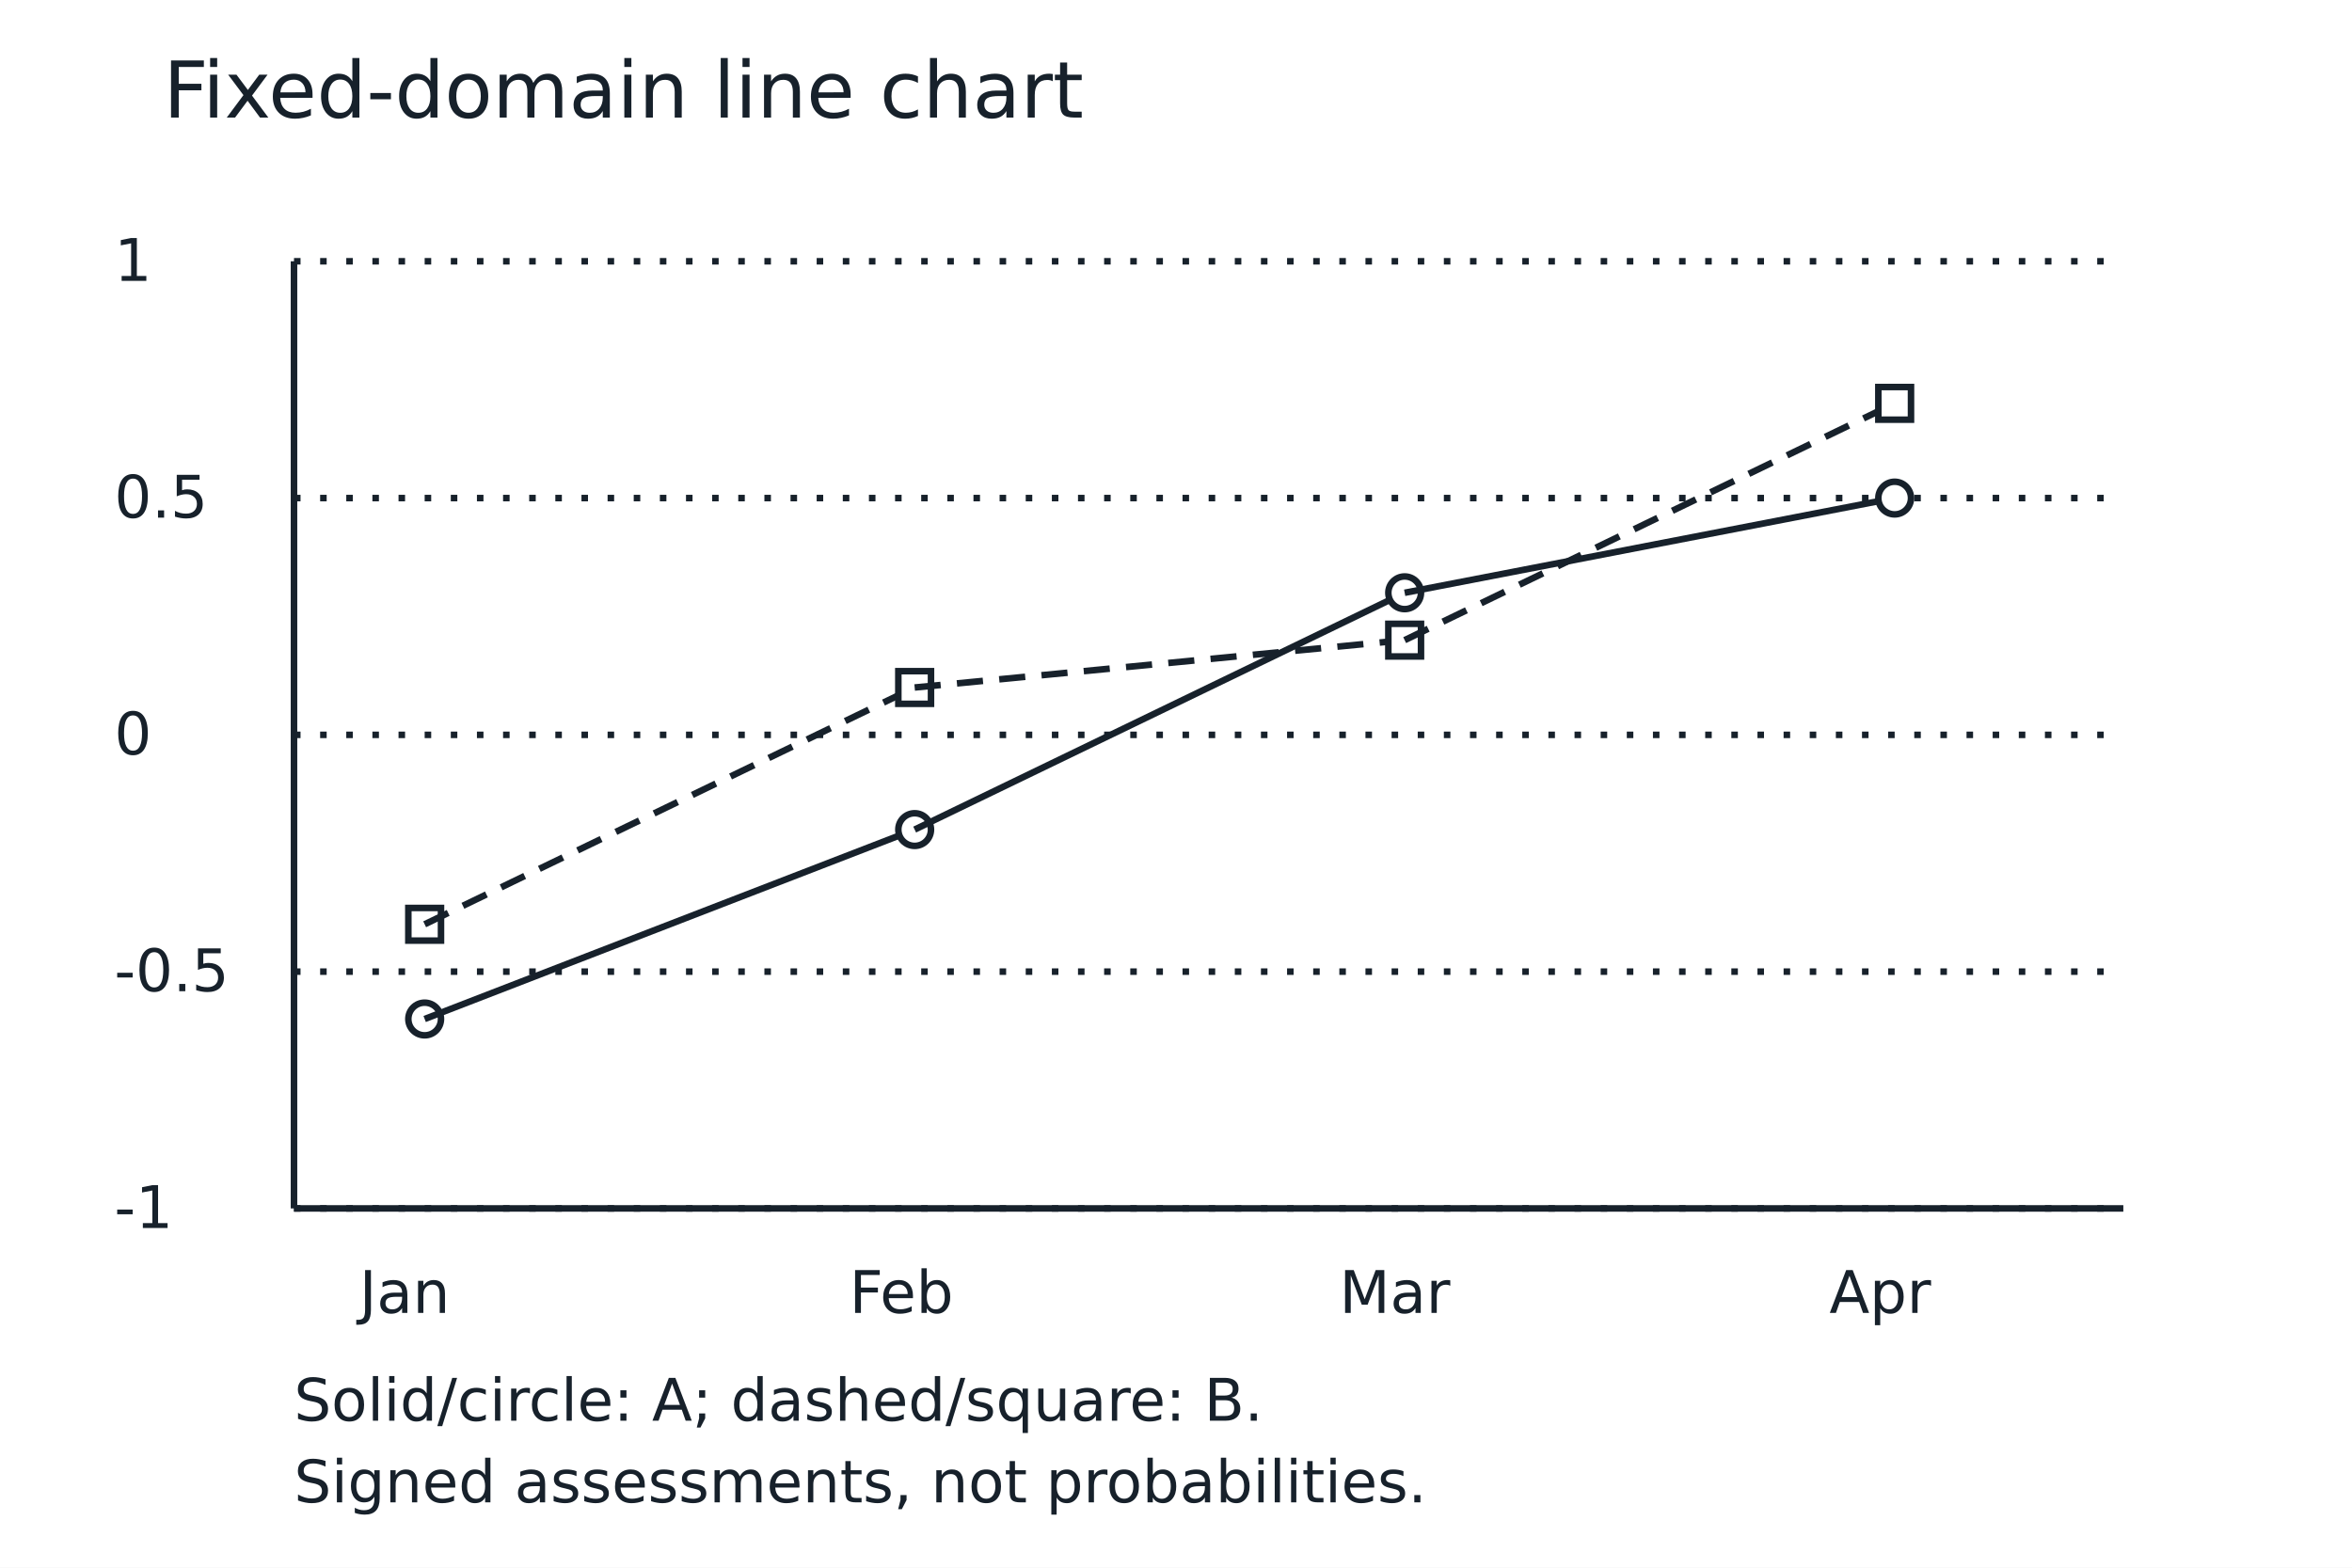
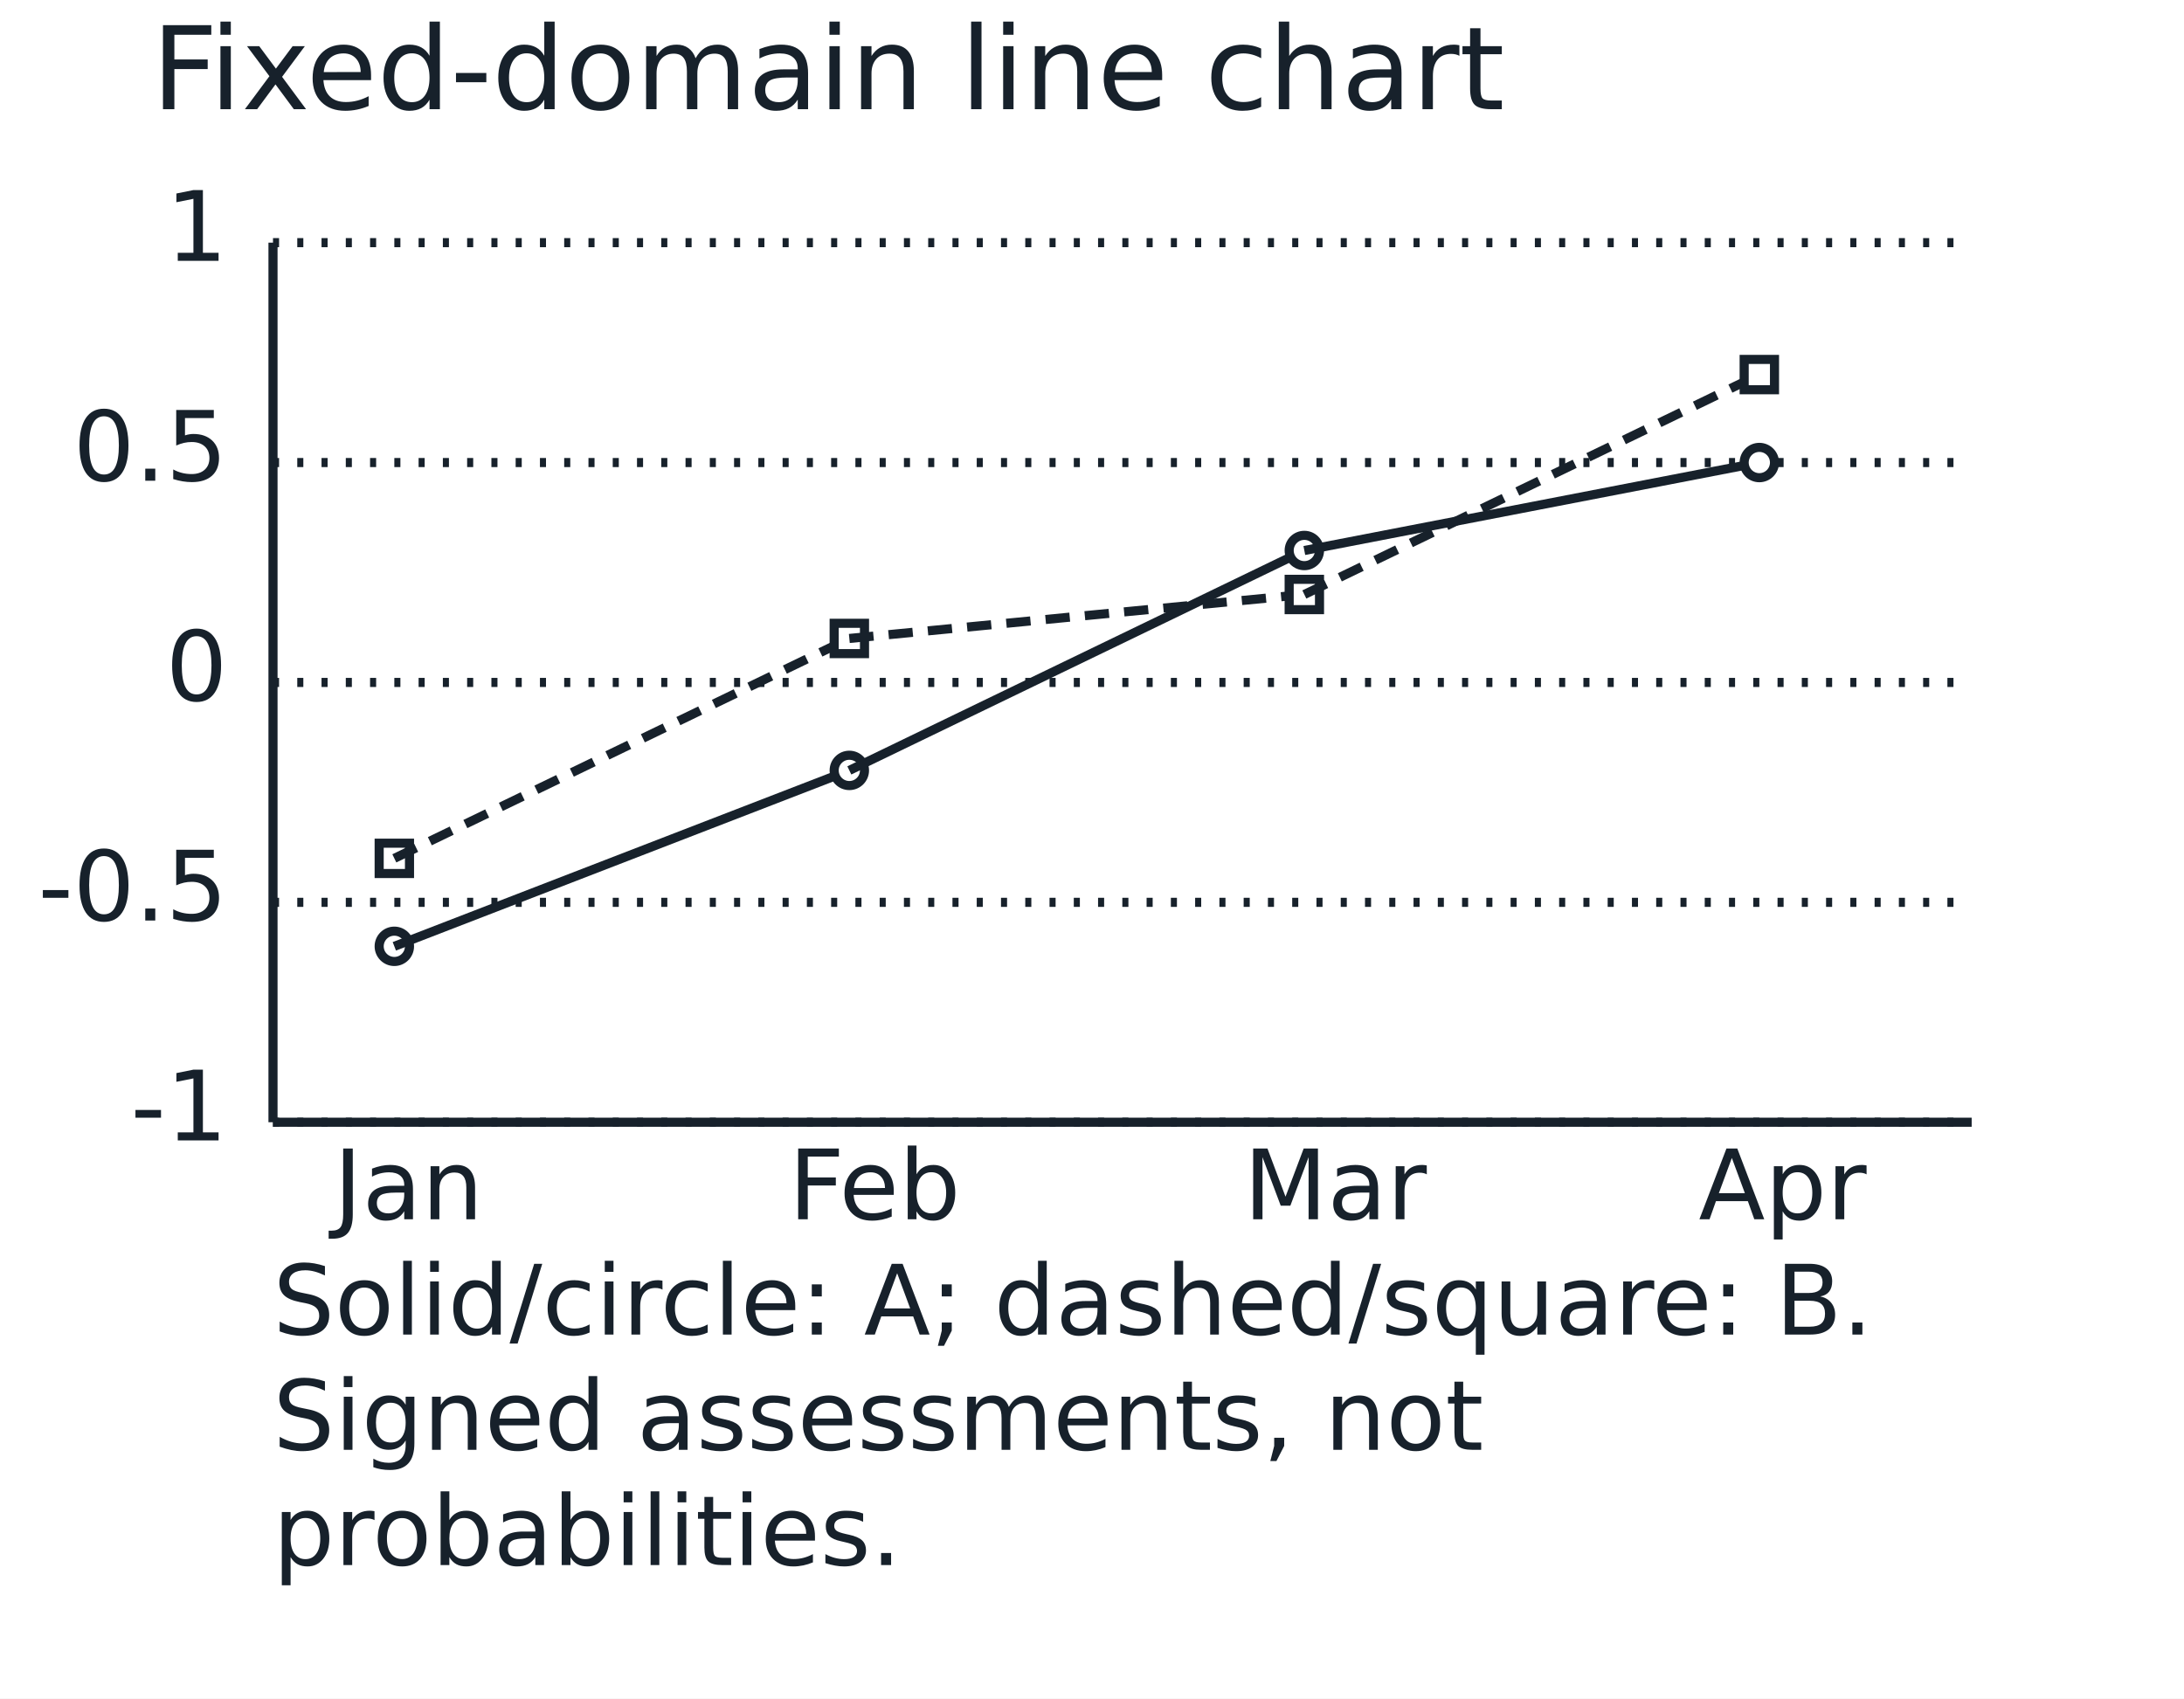
- <svg xmlns="http://www.w3.org/2000/svg" width="720" height="480" viewBox="0 0 720 480" role="img" aria-labelledby="title desc">
-   <rect width="720" height="480" fill="white" />
-   <g font-family="DejaVu Sans, sans-serif" font-size="18" fill="#17212b">
-     <text x="50" y="36" font-size="24">Fixed-domain line chart</text>
-     <line x1="90" y1="80" x2="90" y2="370" stroke="#17212b" stroke-width="2" />
-     <line x1="90" y1="370" x2="650" y2="370" stroke="#17212b" stroke-width="2" />
-     <text x="35" y="376">-1</text>
-     <line x1="90" y1="370" x2="650" y2="370" stroke="#17212b" stroke-width="2" stroke-dasharray="2 6" />
-     <text x="35" y="303.5">-0.5</text>
-     <line x1="90" y1="297.5" x2="650" y2="297.5" stroke="#17212b" stroke-width="2" stroke-dasharray="2 6" />
-     <text x="35" y="231">0</text>
-     <line x1="90" y1="225" x2="650" y2="225" stroke="#17212b" stroke-width="2" stroke-dasharray="2 6" />
-     <text x="35" y="158.5">0.5</text>
-     <line x1="90" y1="152.5" x2="650" y2="152.5" stroke="#17212b" stroke-width="2" stroke-dasharray="2 6" />
-     <text x="35" y="86">1</text>
-     <line x1="90" y1="80" x2="650" y2="80" stroke="#17212b" stroke-width="2" stroke-dasharray="2 6" />
+ <svg xmlns="http://www.w3.org/2000/svg" width="720" height="560" viewBox="0 0 720 560" role="img" aria-labelledby="title desc">
+   <rect width="720" height="560" fill="white" />
+   <g font-family="DejaVu Sans, Liberation Sans, Arial, sans-serif" font-size="32" fill="#17212b">
+     <text x="50" y="36" font-size="38">Fixed-domain line chart</text>
+     <line x1="90" y1="80" x2="90" y2="370" stroke="#17212b" stroke-width="3" />
+     <line x1="90" y1="370" x2="650" y2="370" stroke="#17212b" stroke-width="3" />
+     <text x="75" y="376" text-anchor="end">-1</text>
+     <line x1="90" y1="370" x2="650" y2="370" stroke="#17212b" stroke-width="3" stroke-dasharray="2 6" />
+     <text x="75" y="303.5" text-anchor="end">-0.5</text>
+     <line x1="90" y1="297.5" x2="650" y2="297.5" stroke="#17212b" stroke-width="3" stroke-dasharray="2 6" />
+     <text x="75" y="231" text-anchor="end">0</text>
+     <line x1="90" y1="225" x2="650" y2="225" stroke="#17212b" stroke-width="3" stroke-dasharray="2 6" />
+     <text x="75" y="158.5" text-anchor="end">0.5</text>
+     <line x1="90" y1="152.5" x2="650" y2="152.5" stroke="#17212b" stroke-width="3" stroke-dasharray="2 6" />
+     <text x="75" y="86" text-anchor="end">1</text>
+     <line x1="90" y1="80" x2="650" y2="80" stroke="#17212b" stroke-width="3" stroke-dasharray="2 6" />
    <text x="110" y="402">Jan</text>
-     <circle cx="130" cy="312.0" r="5" fill="white" stroke="#17212b" stroke-width="2" />
-     <rect x="125" y="278.0" width="10" height="10" fill="white" stroke="#17212b" stroke-width="2" />
+     <circle cx="130" cy="312.0" r="5" fill="white" stroke="#17212b" stroke-width="3" />
+     <rect x="125" y="278.0" width="10" height="10" fill="white" stroke="#17212b" stroke-width="3" />
    <text x="260" y="402">Feb</text>
-     <line x1="130" y1="312.0" x2="280" y2="254.0" stroke="#17212b" stroke-width="2" />
-     <circle cx="280" cy="254.0" r="5" fill="white" stroke="#17212b" stroke-width="2" />
-     <line x1="130" y1="283.0" x2="280" y2="210.5" stroke="#17212b" stroke-width="2" stroke-dasharray="8 5" />
-     <rect x="275" y="205.5" width="10" height="10" fill="white" stroke="#17212b" stroke-width="2" />
+     <line x1="130" y1="312.0" x2="280" y2="254.0" stroke="#17212b" stroke-width="3" />
+     <circle cx="280" cy="254.0" r="5" fill="white" stroke="#17212b" stroke-width="3" />
+     <line x1="130" y1="283.0" x2="280" y2="210.5" stroke="#17212b" stroke-width="3" stroke-dasharray="8 5" />
+     <rect x="275" y="205.5" width="10" height="10" fill="white" stroke="#17212b" stroke-width="3" />
    <text x="410" y="402">Mar</text>
-     <line x1="280" y1="254.0" x2="430" y2="181.5" stroke="#17212b" stroke-width="2" />
-     <circle cx="430" cy="181.5" r="5" fill="white" stroke="#17212b" stroke-width="2" />
-     <line x1="280" y1="210.5" x2="430" y2="196.0" stroke="#17212b" stroke-width="2" stroke-dasharray="8 5" />
-     <rect x="425" y="191.0" width="10" height="10" fill="white" stroke="#17212b" stroke-width="2" />
+     <line x1="280" y1="254.0" x2="430" y2="181.5" stroke="#17212b" stroke-width="3" />
+     <circle cx="430" cy="181.5" r="5" fill="white" stroke="#17212b" stroke-width="3" />
+     <line x1="280" y1="210.5" x2="430" y2="196.0" stroke="#17212b" stroke-width="3" stroke-dasharray="8 5" />
+     <rect x="425" y="191.0" width="10" height="10" fill="white" stroke="#17212b" stroke-width="3" />
    <text x="560" y="402">Apr</text>
-     <line x1="430" y1="181.5" x2="580" y2="152.5" stroke="#17212b" stroke-width="2" />
-     <circle cx="580" cy="152.5" r="5" fill="white" stroke="#17212b" stroke-width="2" />
-     <line x1="430" y1="196.0" x2="580" y2="123.5" stroke="#17212b" stroke-width="2" stroke-dasharray="8 5" />
-     <rect x="575" y="118.5" width="10" height="10" fill="white" stroke="#17212b" stroke-width="2" />
-     <text x="90" y="435">Solid/circle: A; dashed/square: B.</text>
-     <text x="90" y="460">Signed assessments, not probabilities.</text>
+     <line x1="430" y1="181.5" x2="580" y2="152.5" stroke="#17212b" stroke-width="3" />
+     <circle cx="580" cy="152.5" r="5" fill="white" stroke="#17212b" stroke-width="3" />
+     <line x1="430" y1="196.0" x2="580" y2="123.5" stroke="#17212b" stroke-width="3" stroke-dasharray="8 5" />
+     <rect x="575" y="118.5" width="10" height="10" fill="white" stroke="#17212b" stroke-width="3" />
+     <text x="90" y="440">
+       <tspan x="90.0" y="440">Solid/circle: A; dashed/square: B.</tspan>
+     </text>
+     <text x="90" y="478">
+       <tspan x="90.0" y="478">Signed assessments, not</tspan>
+       <tspan x="90.0" y="516">probabilities.</tspan>
+     </text>
  </g>
</svg>
